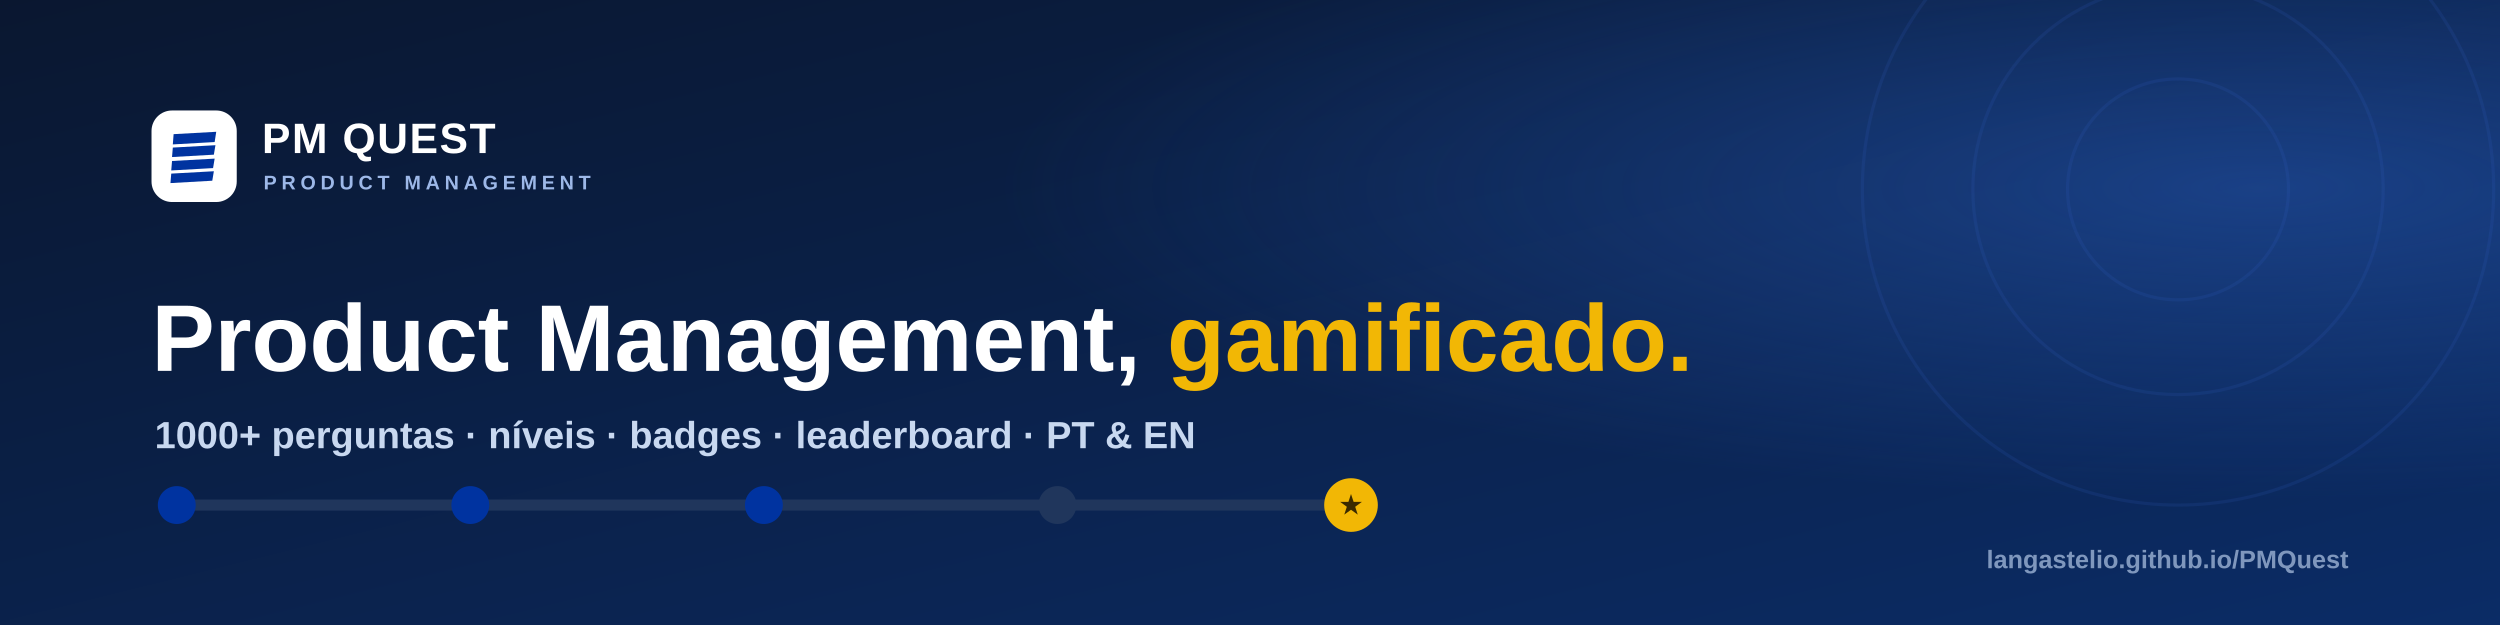
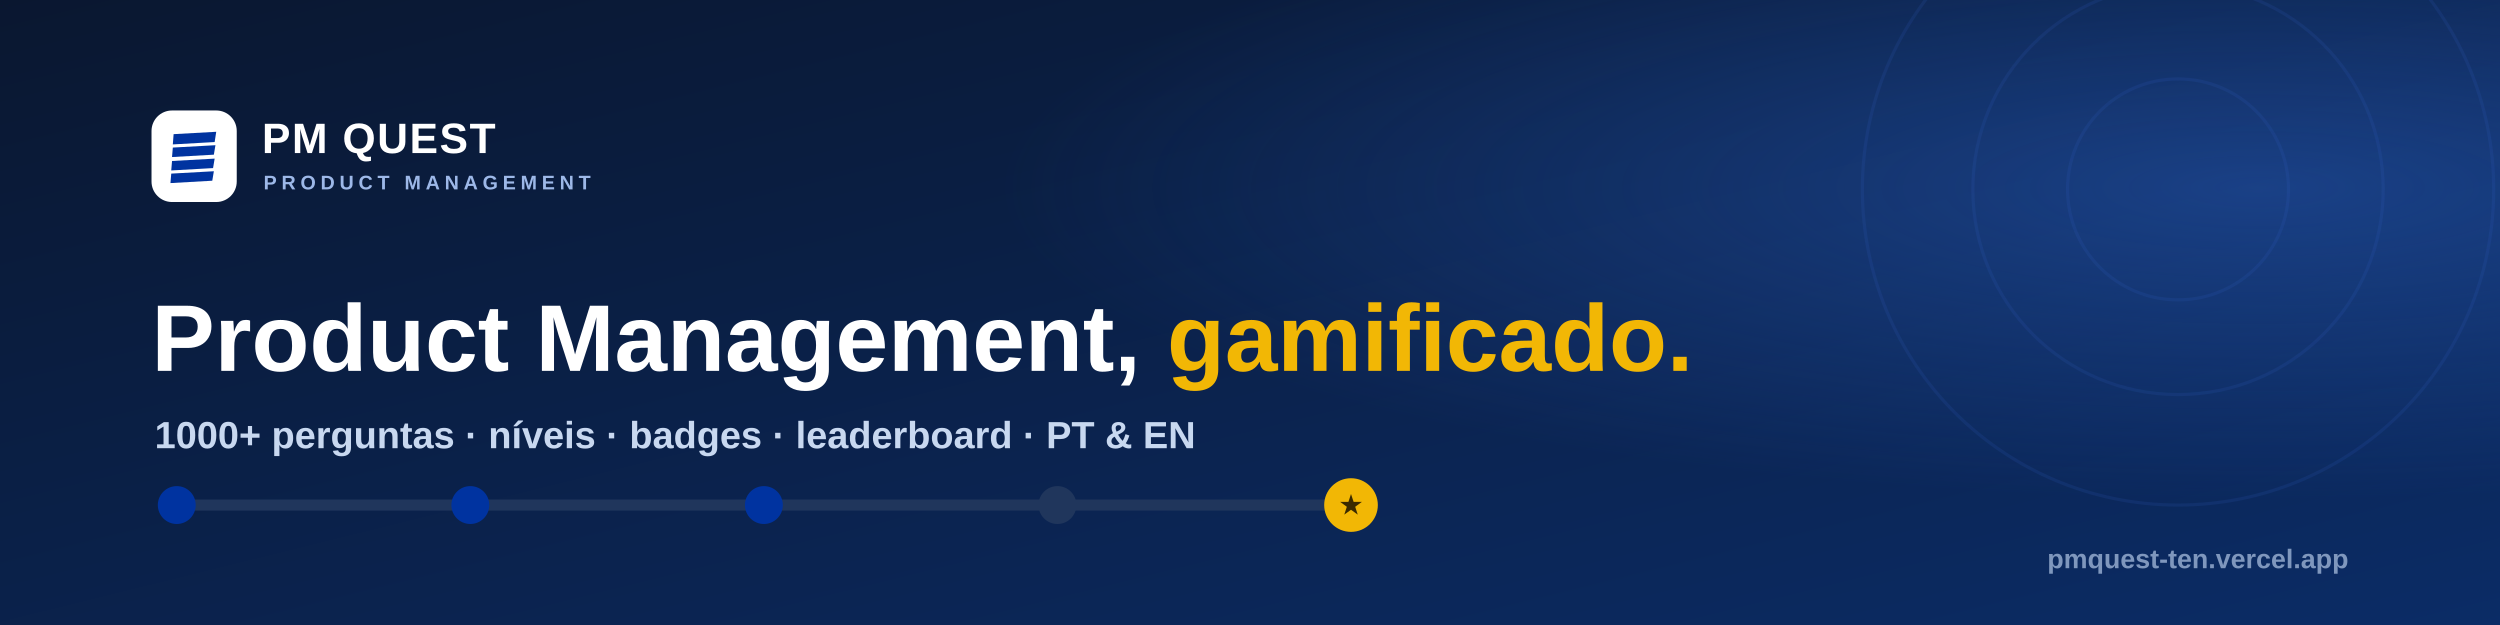
<svg xmlns="http://www.w3.org/2000/svg" width="1584" height="396" viewBox="0 0 1584 396" font-family="Segoe UI, Arial, sans-serif">
  <defs>
    <linearGradient id="bgB" x1="0" y1="0" x2="1" y2="1">
      <stop offset="0" stop-color="#0a1730" />
      <stop offset="1" stop-color="#0b2c66" />
    </linearGradient>
    <linearGradient id="xpB" x1="0" y1="0" x2="1" y2="0">
      <stop offset="0" stop-color="#0033a0" />
      <stop offset="1" stop-color="#f2b705" />
    </linearGradient>
    <radialGradient id="glowB" cx="0.9" cy="0.3" r="0.5">
      <stop offset="0" stop-color="#2f6bd6" stop-opacity="0.4" />
      <stop offset="1" stop-color="#2f6bd6" stop-opacity="0" />
    </radialGradient>
  </defs>
  <rect width="1584" height="396" fill="url(#bgB)" />
  <rect width="1584" height="396" fill="url(#glowB)" />
  <g fill="none" stroke="#3a6bd0" stroke-opacity="0.13" stroke-width="2">
    <circle cx="1380" cy="120" r="70" />
    <circle cx="1380" cy="120" r="130" />
    <circle cx="1380" cy="120" r="200" />
  </g>
  <g transform="translate(96,70)">
    <rect width="54" height="58" rx="13" fill="#fff" />
    <g fill="#0033a0">
      <path d="M14 15 L41 13.5 L40 20 L13.5 21.5 Z" />
      <path d="M13.5 23.5 L40.5 22 L39.5 28 L13 29.5 Z" />
      <path d="M13 32 L40 30.5 L39 36.5 L12.5 38 Z" />
      <path d="M12.5 40 L39.5 38.5 L38.5 44.5 L12 46 Z" />
    </g>
  </g>
  <text x="166" y="97" fill="#fff" font-size="27" font-weight="800" letter-spacing="1">PM QUEST</text>
  <text x="167" y="120" fill="#9db8e8" font-size="12.5" font-weight="700" letter-spacing="3">PRODUCT MANAGEMENT</text>
  <text x="96" y="235" fill="#ffffff" font-size="60" font-weight="800">Product Management, <tspan fill="#f2b705">gamificado.</tspan>
  </text>
  <text x="98" y="284" fill="#c8d8f0" font-size="24" font-weight="600">1000+ perguntas · níveis · badges · leaderboard · PT &amp; EN</text>
  <g transform="translate(96,320)">
    <line x1="16" y1="0" x2="760" y2="0" stroke="#20365c" stroke-width="7" stroke-linecap="round" />
    <line x1="16" y1="0" x2="560" y2="0" stroke="url(#xpB)" stroke-width="7" stroke-linecap="round" />
    <circle cx="16" cy="0" r="12" fill="#0033a0" />
    <circle cx="202" cy="0" r="12" fill="#0033a0" />
    <circle cx="388" cy="0" r="12" fill="#0033a0" />
    <circle cx="574" cy="0" r="12" fill="#20365c" />
    <circle cx="760" cy="0" r="17" fill="#f2b705" />
    <text x="760" y="6" fill="#3a2a00" font-size="18" font-weight="900" text-anchor="middle">★</text>
  </g>
-   <text x="1488" y="360" fill="#7f97bd" font-size="16" font-weight="600" text-anchor="end">langastelio.github.io/PMQuest</text>
+   <text x="1488" y="360" fill="#7f97bd" font-size="17" font-weight="600" text-anchor="end">pmquest-ten.vercel.app</text>
</svg>
